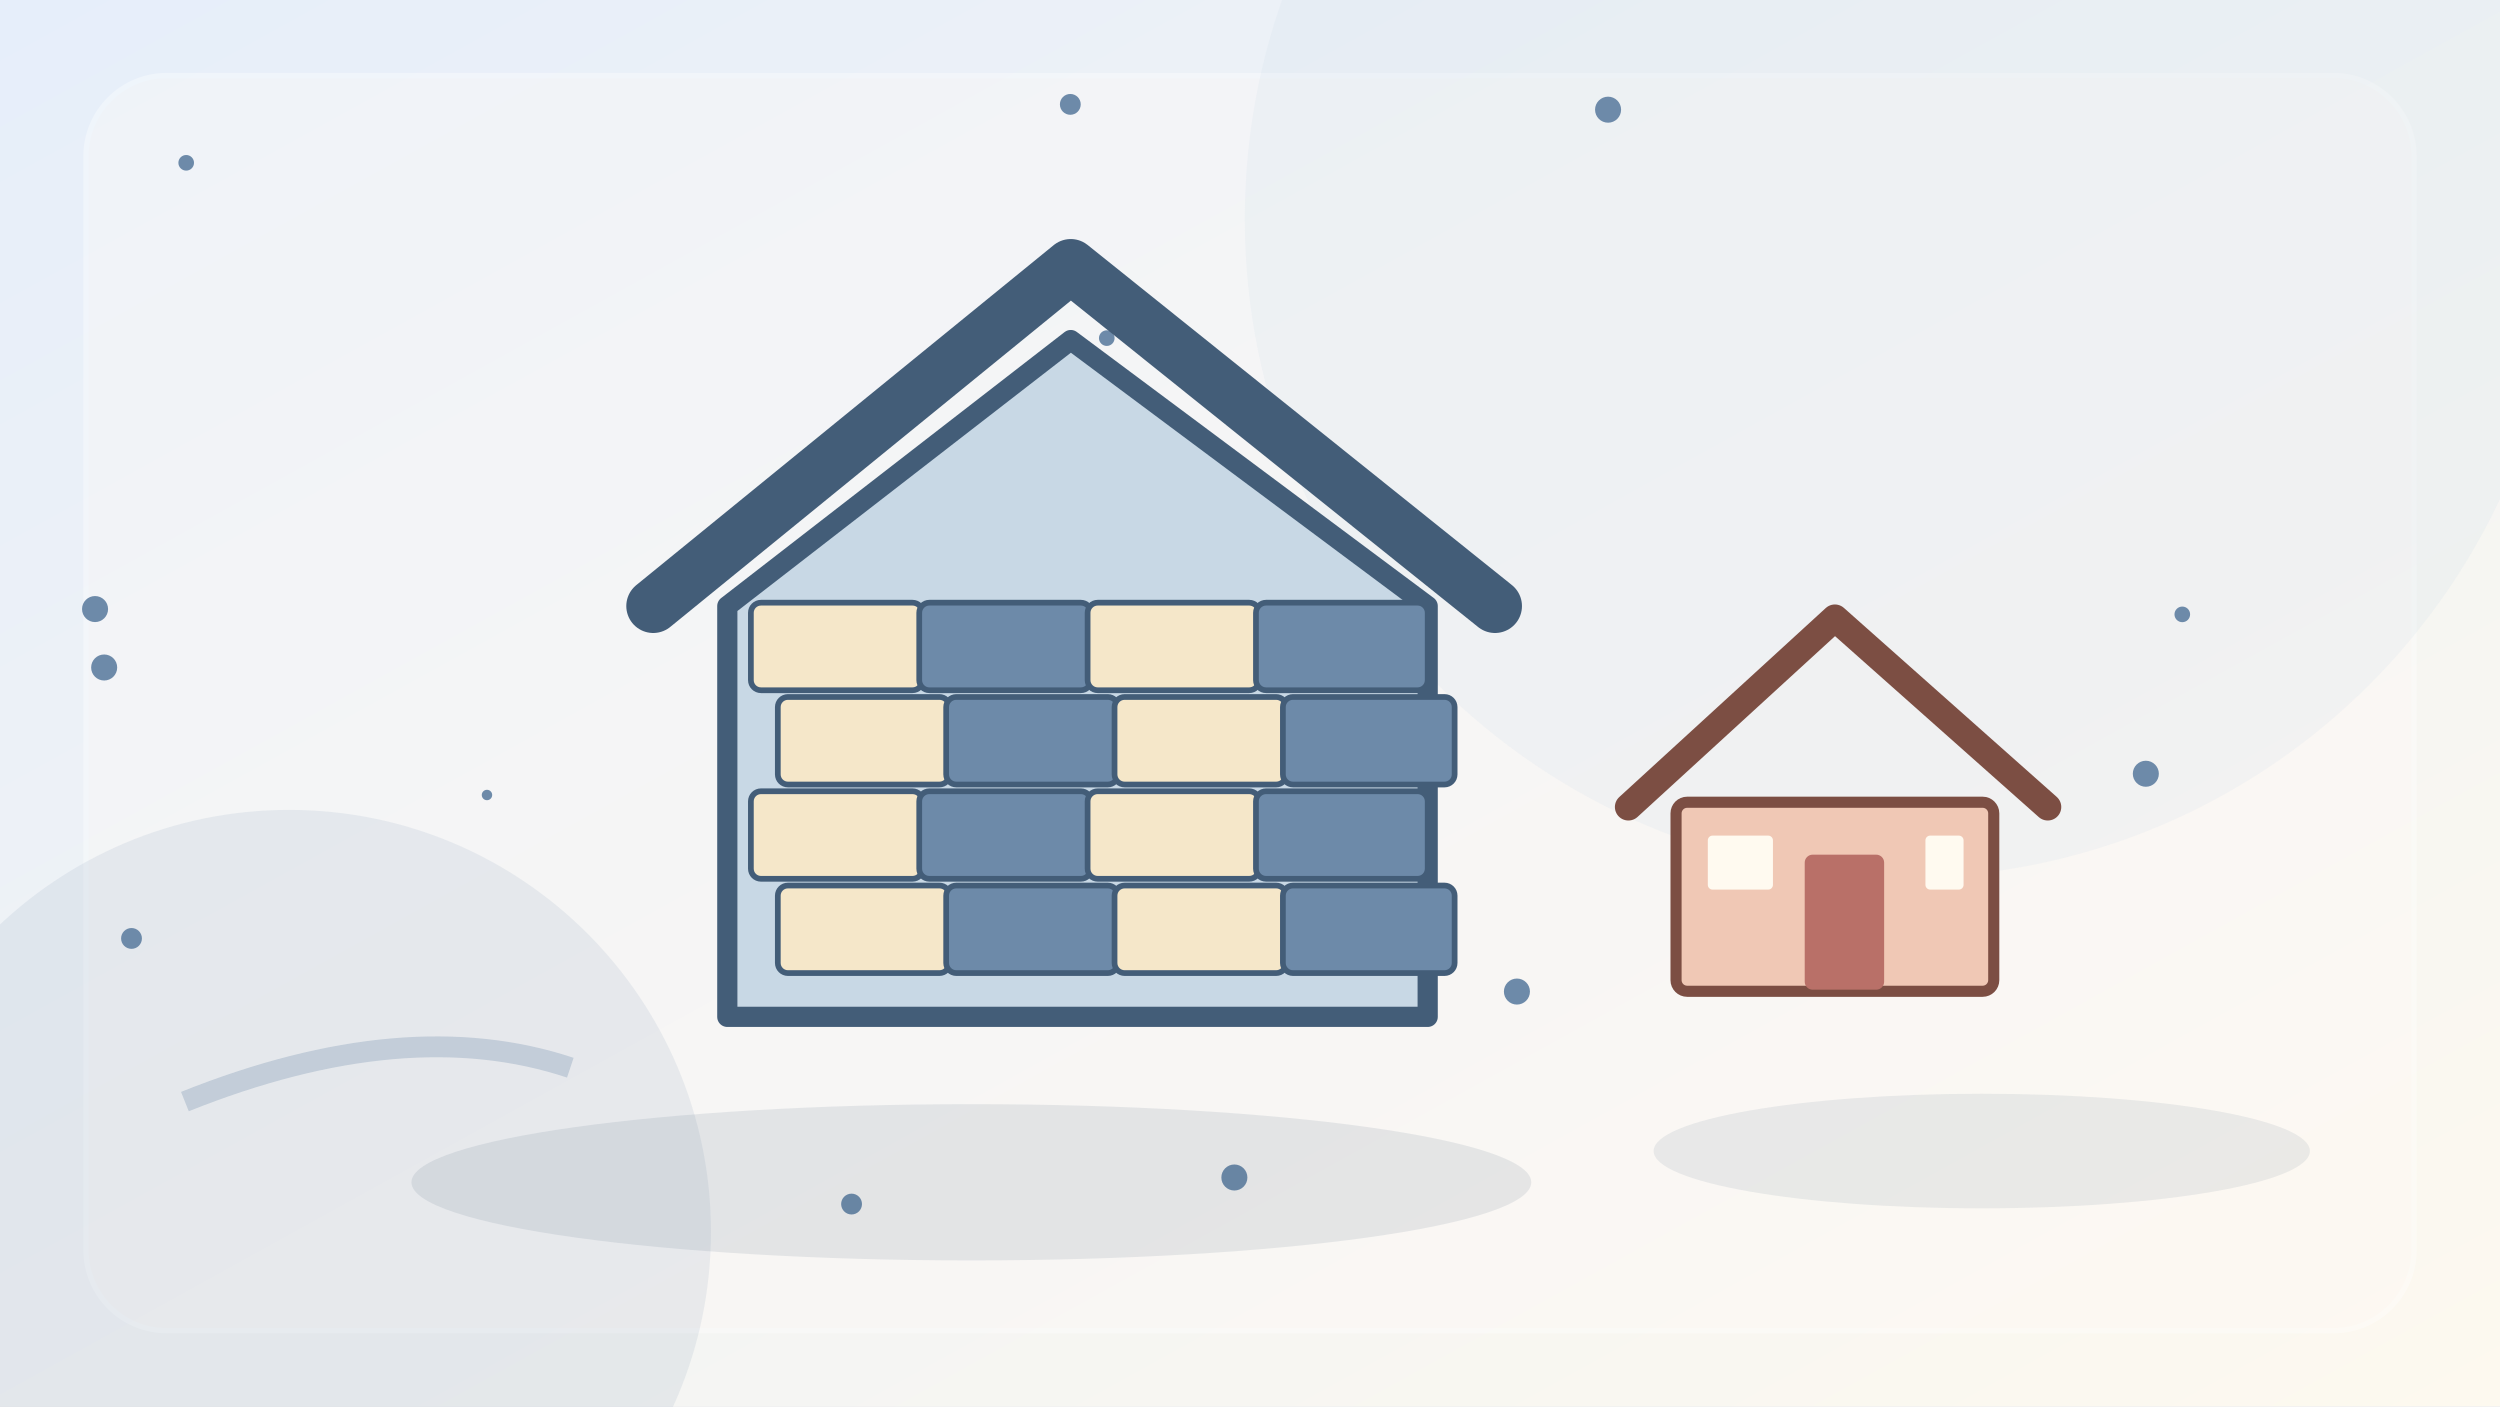
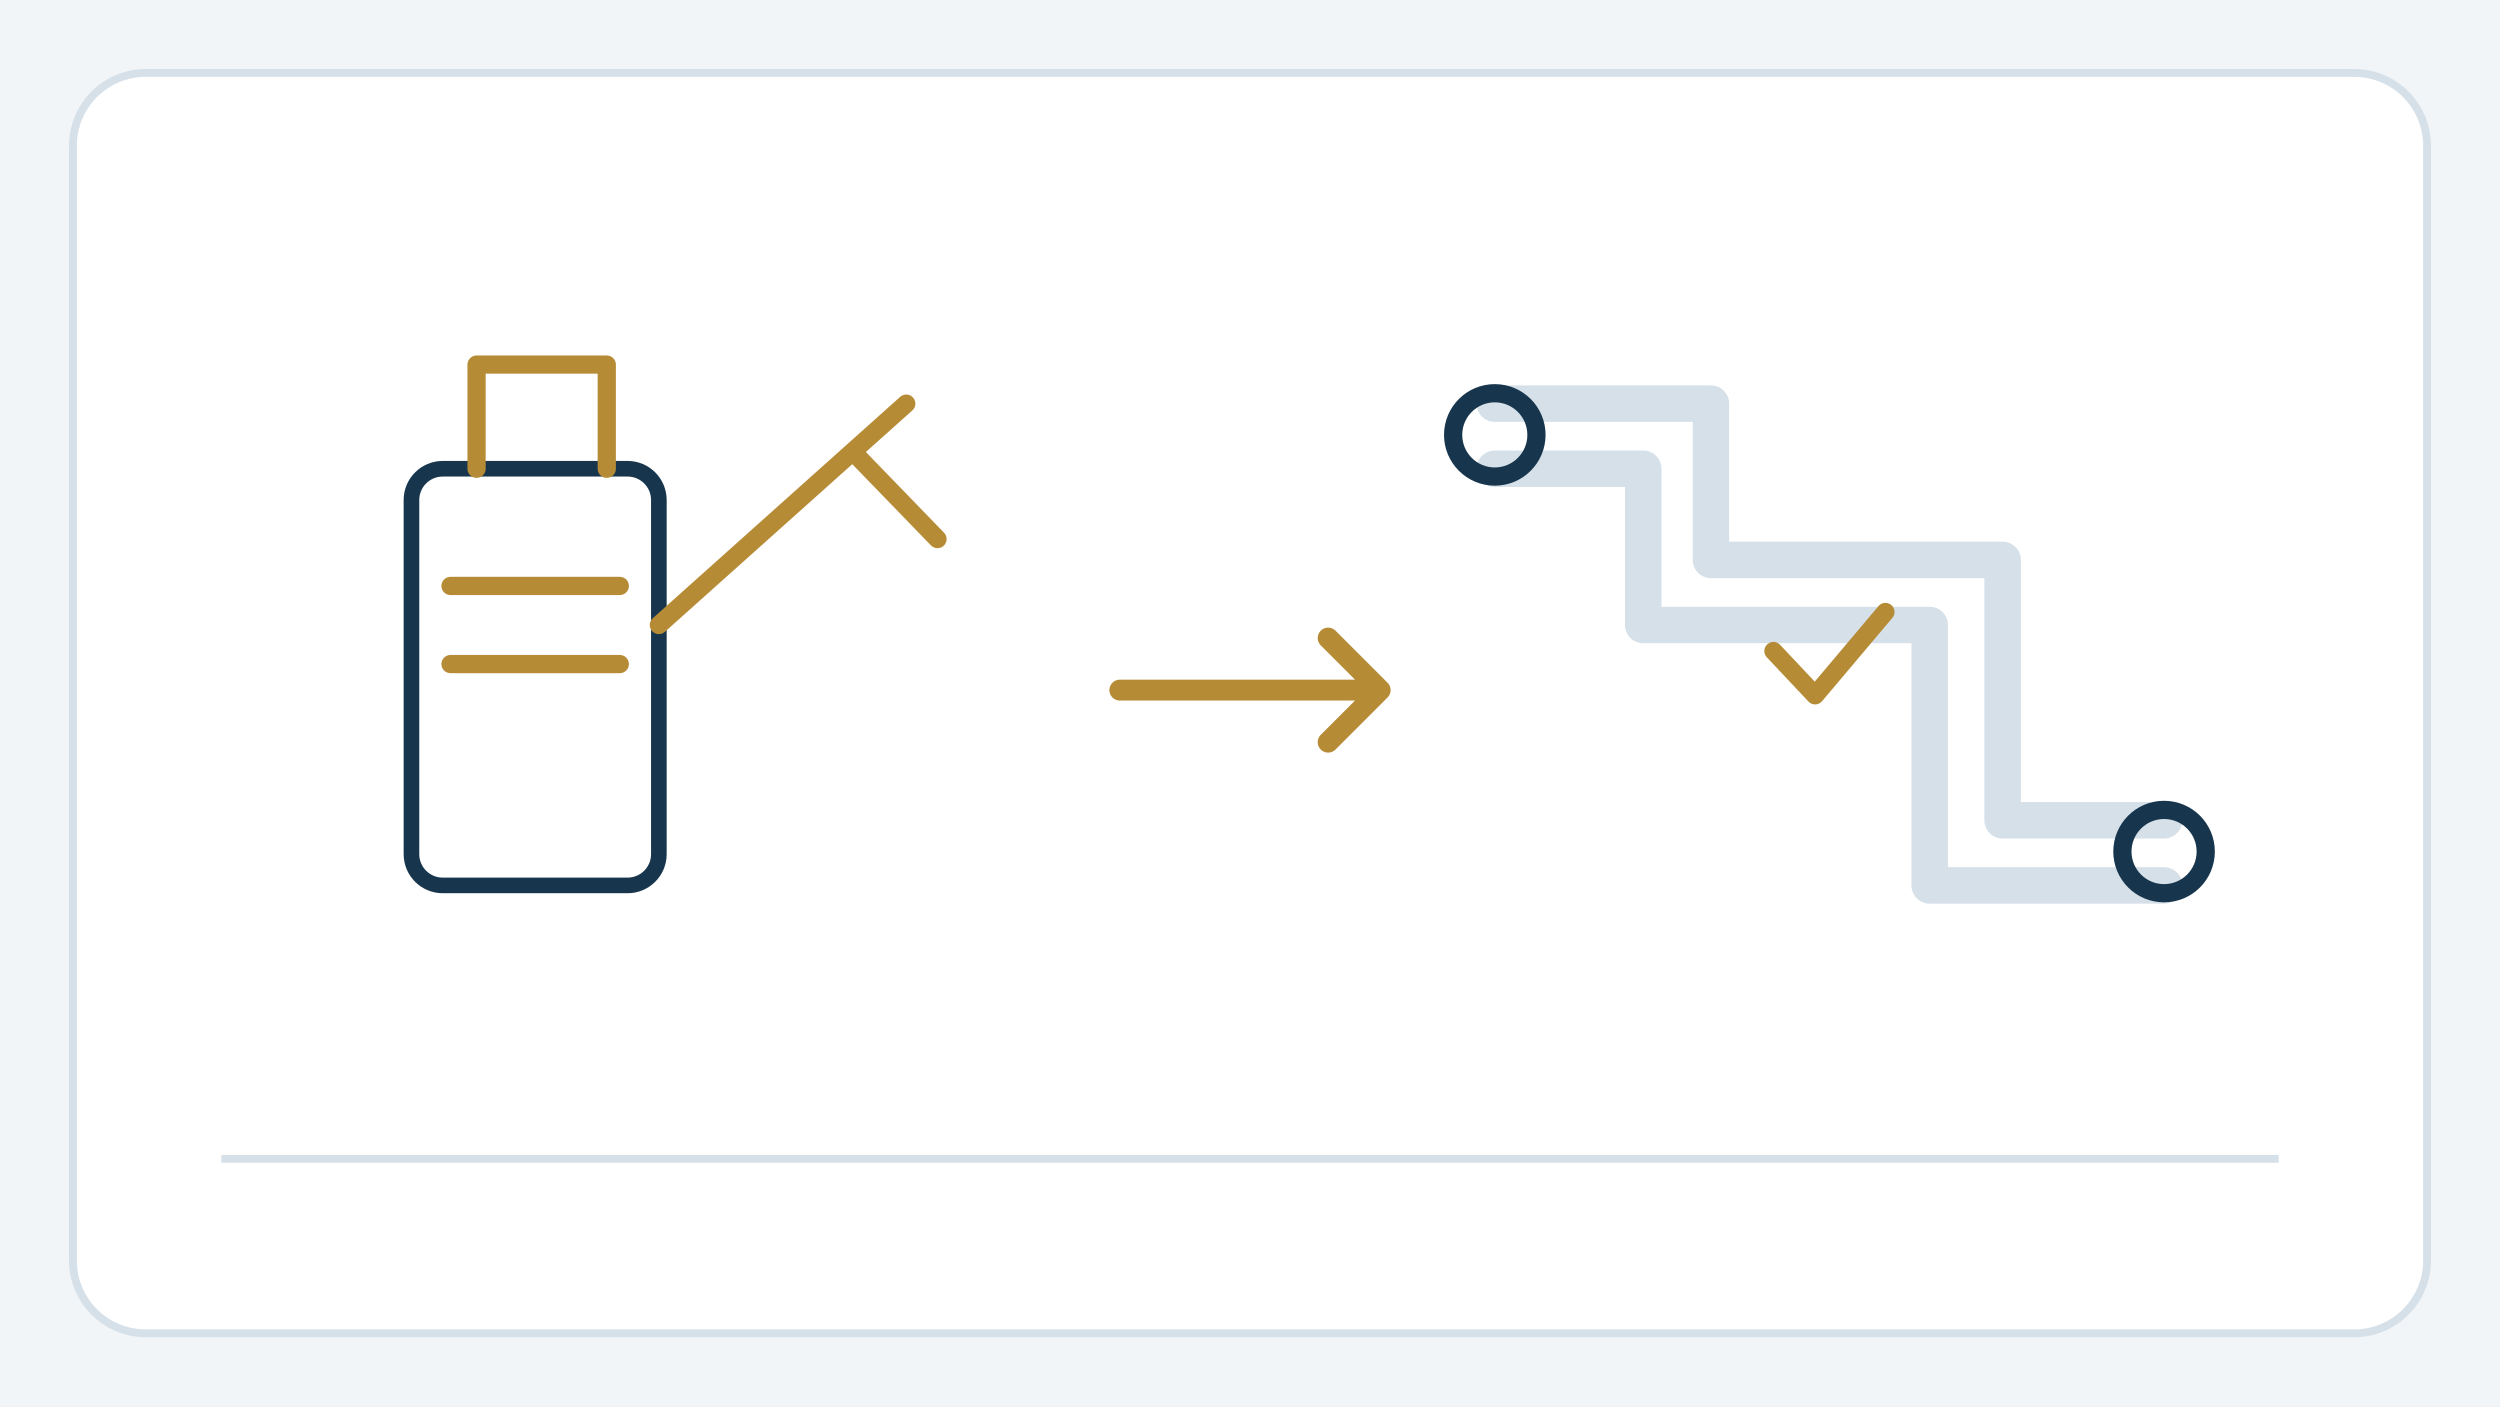
- <svg xmlns="http://www.w3.org/2000/svg" width="960" height="540" viewBox="0 0 960 540" role="img" aria-label="Autorska ilustracja: Mapa stref i dróg obsługi">
-   <defs>
-     <linearGradient id="background" x1="0" y1="0" x2="1" y2="1">
-       <stop offset="0" stop-color="#e6eefa" />
-       <stop offset="1" stop-color="#fdf9ef" />
-     </linearGradient>
-   </defs>
-   <rect width="960" height="540" fill="url(#background)" />
-   <rect x="33" y="29" width="894" height="482" rx="31" fill="#fffaf7" opacity=".35" stroke="#fff" stroke-width="2" />
-   <circle cx="731" cy="84" r="253" fill="#c8d8e5" opacity=".16" />
-   <circle cx="111" cy="473" r="162" fill="#6d8aa9" opacity=".12" />
-   <circle cx="617.5" cy="42.12" r="5" fill="#6d8aa9" stroke="none" stroke-width="4" />
-   <circle cx="327" cy="462.36" r="4" fill="#6d8aa9" stroke="none" stroke-width="4" />
-   <circle cx="582.5" cy="380.76" r="5" fill="#6d8aa9" stroke="none" stroke-width="4" />
-   <circle cx="474" cy="452.16" r="5" fill="#6d8aa9" stroke="none" stroke-width="4" />
-   <circle cx="824" cy="297.12" r="5" fill="#6d8aa9" stroke="none" stroke-width="4" />
-   <circle cx="40" cy="256.32" r="5" fill="#6d8aa9" stroke="none" stroke-width="4" />
-   <circle cx="71.5" cy="62.52" r="3" fill="#6d8aa9" stroke="none" stroke-width="4" />
-   <circle cx="523" cy="262.44" r="2" fill="#6d8aa9" stroke="none" stroke-width="4" />
-   <circle cx="411" cy="40.08" r="4" fill="#6d8aa9" stroke="none" stroke-width="4" />
-   <circle cx="838" cy="235.92" r="3" fill="#6d8aa9" stroke="none" stroke-width="4" />
-   <circle cx="425" cy="129.84" r="3" fill="#6d8aa9" stroke="none" stroke-width="4" />
-   <circle cx="369" cy="221.64" r="4" fill="#6d8aa9" stroke="none" stroke-width="4" />
-   <circle cx="187" cy="305.28" r="2" fill="#6d8aa9" stroke="none" stroke-width="4" />
-   <circle cx="36.5" cy="233.88" r="5" fill="#6d8aa9" stroke="none" stroke-width="4" />
-   <circle cx="50.5" cy="360.36" r="4" fill="#6d8aa9" stroke="none" stroke-width="4" />
-   <ellipse cx="373" cy="454" rx="215" ry="30" fill="#435d78" opacity=".12" />
-   <ellipse cx="761" cy="442" rx="126" ry="22" fill="#435d78" opacity=".10" />
-   <g transform="translate(203 53) scale(1.293)">
-     <path d="M37 139L161 38 287 139" fill="none" stroke="#435d78" stroke-width="16" stroke-linejoin="round" stroke-linecap="round" />
-     <path d="M59 139L161 60 267 139V261H59Z" fill="#c8d8e5" stroke="#435d78" stroke-width="6" stroke-linejoin="round" stroke-linecap="round" />
-     <rect x="66" y="138" width="51" height="26" rx="3" fill="#f5e7c9" stroke="#435d78" stroke-width="1.7" />
-     <rect x="116" y="138" width="51" height="26" rx="3" fill="#6d8aa9" stroke="#435d78" stroke-width="1.7" />
-     <rect x="166" y="138" width="51" height="26" rx="3" fill="#f5e7c9" stroke="#435d78" stroke-width="1.7" />
-     <rect x="216" y="138" width="51" height="26" rx="3" fill="#6d8aa9" stroke="#435d78" stroke-width="1.7" />
-     <rect x="74" y="166" width="51" height="26" rx="3" fill="#f5e7c9" stroke="#435d78" stroke-width="1.7" />
-     <rect x="124" y="166" width="51" height="26" rx="3" fill="#6d8aa9" stroke="#435d78" stroke-width="1.7" />
-     <rect x="174" y="166" width="51" height="26" rx="3" fill="#f5e7c9" stroke="#435d78" stroke-width="1.7" />
-     <rect x="224" y="166" width="51" height="26" rx="3" fill="#6d8aa9" stroke="#435d78" stroke-width="1.7" />
-     <rect x="66" y="194" width="51" height="26" rx="3" fill="#f5e7c9" stroke="#435d78" stroke-width="1.7" />
-     <rect x="116" y="194" width="51" height="26" rx="3" fill="#6d8aa9" stroke="#435d78" stroke-width="1.7" />
-     <rect x="166" y="194" width="51" height="26" rx="3" fill="#f5e7c9" stroke="#435d78" stroke-width="1.7" />
-     <rect x="216" y="194" width="51" height="26" rx="3" fill="#6d8aa9" stroke="#435d78" stroke-width="1.7" />
-     <rect x="74" y="222" width="51" height="26" rx="3" fill="#f5e7c9" stroke="#435d78" stroke-width="1.7" />
-     <rect x="124" y="222" width="51" height="26" rx="3" fill="#6d8aa9" stroke="#435d78" stroke-width="1.7" />
-     <rect x="174" y="222" width="51" height="26" rx="3" fill="#f5e7c9" stroke="#435d78" stroke-width="1.7" />
-     <rect x="224" y="222" width="51" height="26" rx="3" fill="#6d8aa9" stroke="#435d78" stroke-width="1.7" />
+ <svg xmlns="http://www.w3.org/2000/svg" width="960" height="540" viewBox="0 0 960 540" role="img" aria-label="Mapa stref i dróg obsługi — narzędzia higieny i trasa">
+   <rect width="960" height="540" fill="#f1f5f8" />
+   <rect x="28" y="28" width="904" height="484" rx="28" fill="#fff" stroke="#d6e0e8" stroke-width="3" />
+   <g transform="translate(93 85)">
+     <rect x="65" y="95" width="95" height="160" rx="12" fill="#fff" stroke="#17364d" stroke-width="6" />
+     <path d="M90 95V55H140V95 M160 155L255 70 M236 90L267 122 M80 140H145 M80 170H145" fill="none" stroke="#b68b36" stroke-width="7" stroke-linecap="round" stroke-linejoin="round" />
  </g>
-   <g transform="translate(607 219) scale(0.610)">
-     <path d="M30 149L160 30 294 149" fill="none" stroke="#7c4e43" stroke-width="17" stroke-linejoin="round" stroke-linecap="round" />
-     <rect x="60" y="146" width="200" height="119" rx="7" fill="#f0c8b5" stroke="#7c4e43" stroke-width="7" />
-     <rect x="141" y="179" width="50" height="85" rx="5" fill="#b97068" stroke="none" stroke-width="4" />
-     <rect x="80" y="167" width="41" height="34" rx="3" fill="#fffaf0" stroke="none" stroke-width="4" />
-     <rect x="217" y="167" width="24" height="34" rx="3" fill="#fffaf0" stroke="none" stroke-width="4" />
+   <g transform="translate(539 85)">
+     <path d="M35 70H118V130H230V230H292 M35 95H92V155H202V255H292" fill="none" stroke="#d6e0e8" stroke-width="14" stroke-linecap="round" stroke-linejoin="round" />
+     <circle cx="35" cy="82" r="16" fill="none" stroke="#17364d" stroke-width="7" />
+     <circle cx="292" cy="242" r="16" fill="none" stroke="#17364d" stroke-width="7" />
+     <path d="M142 165L158 182L185 150" fill="none" stroke="#b68b36" stroke-width="7" stroke-linecap="round" stroke-linejoin="round" />
  </g>
-   <path d="M71 423q85-34 148-13" fill="none" stroke="#6d8aa9" opacity=".29" stroke-width="8" />
+   <path d="M430 265H530 M510 245L530 265L510 285" fill="none" stroke="#b68b36" stroke-width="8" stroke-linecap="round" stroke-linejoin="round" />
+   <path d="M85 445H875" fill="none" stroke="#d6e0e8" stroke-width="3" />
</svg>
